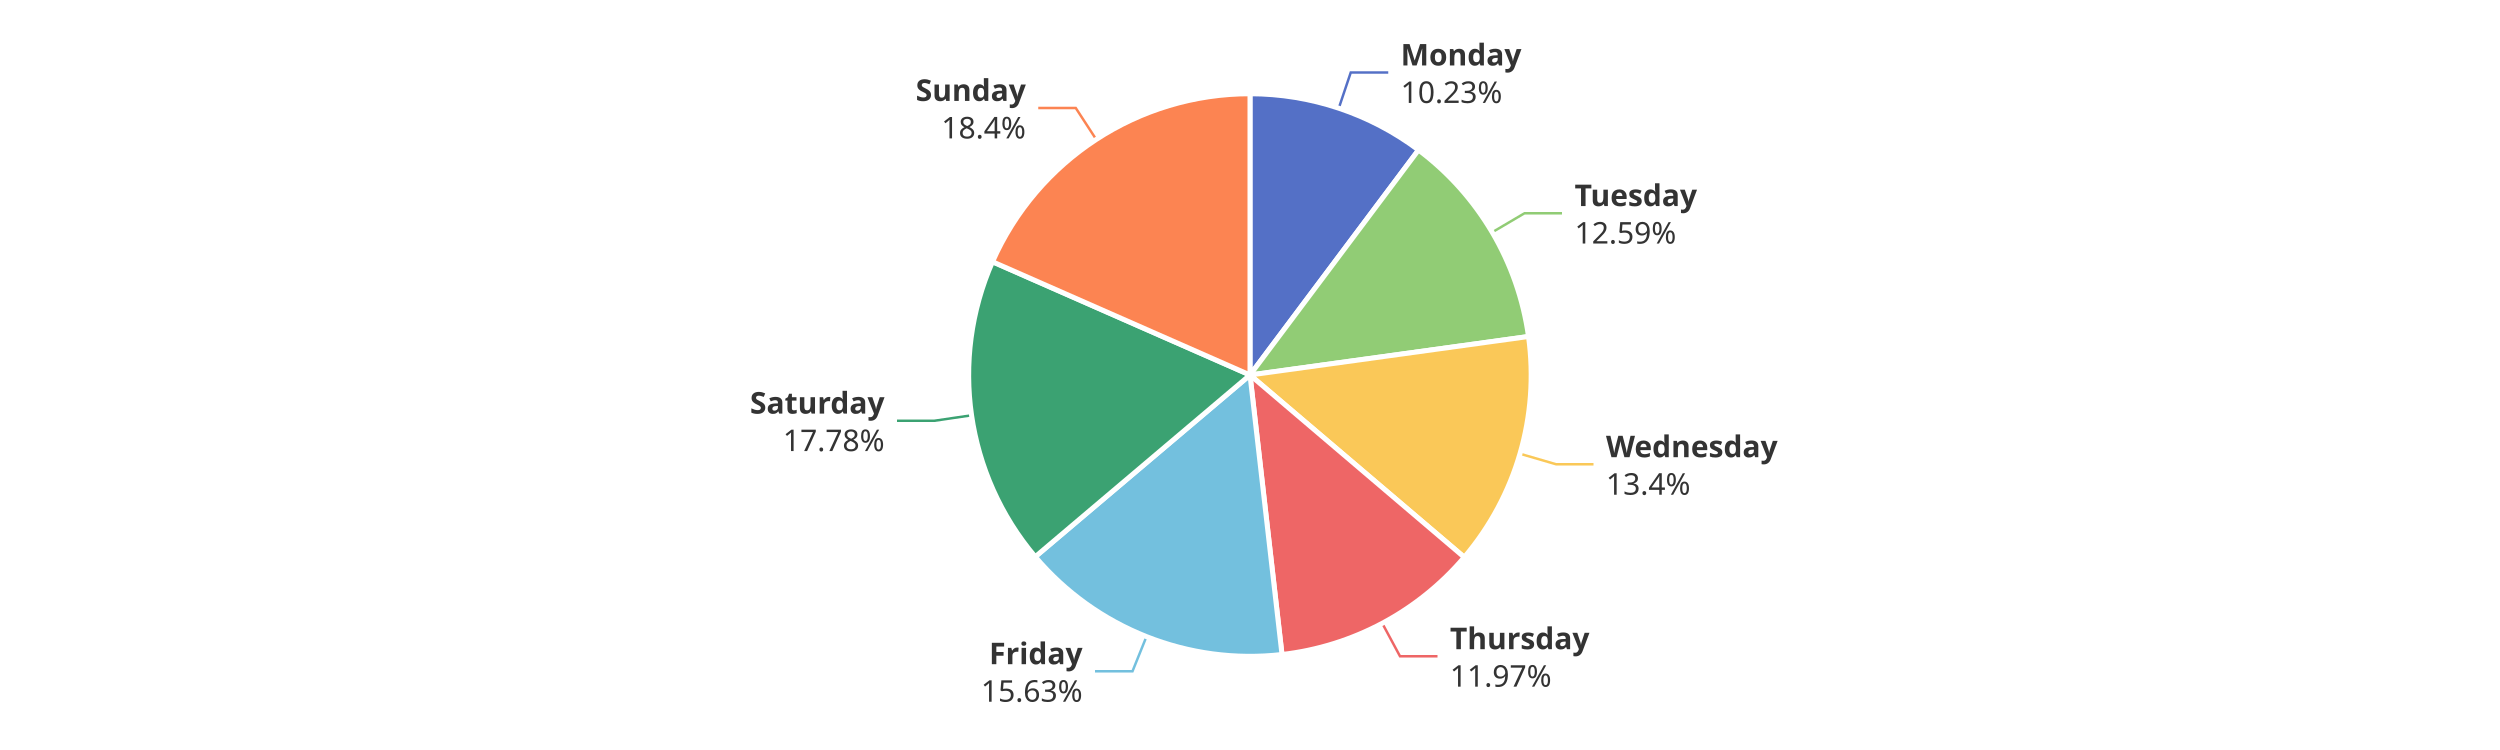
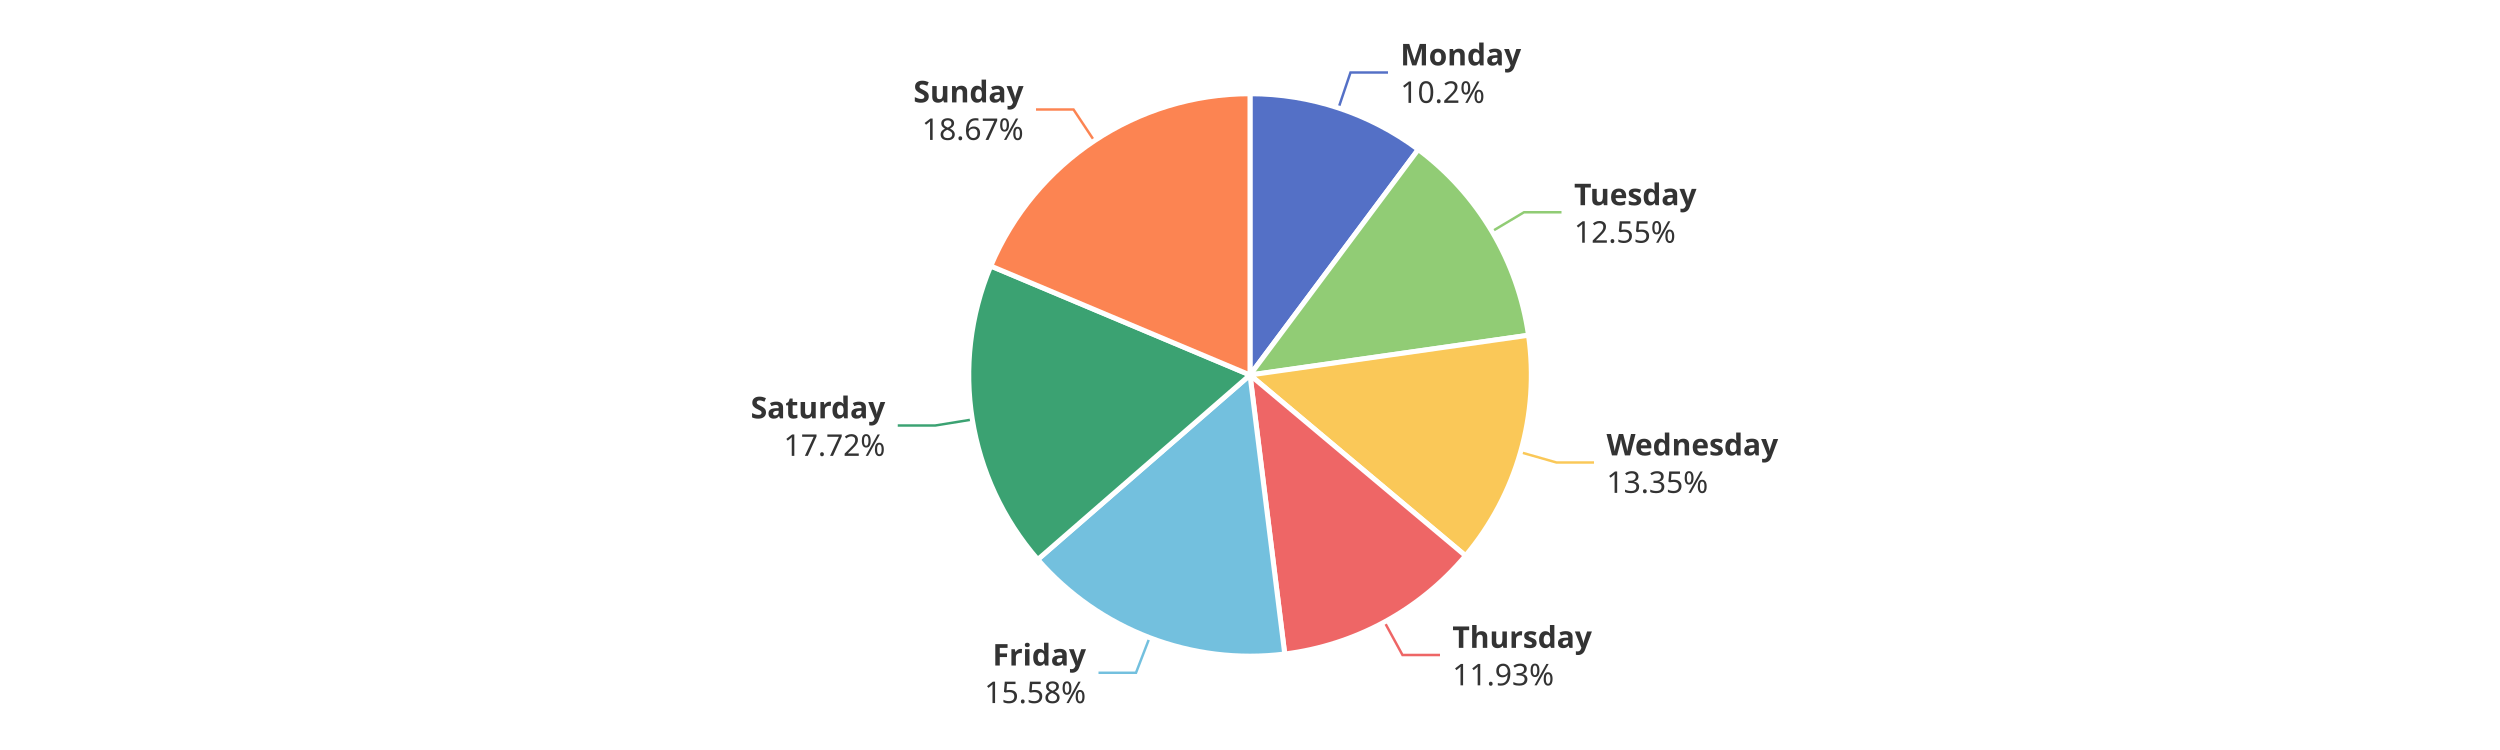
<svg xmlns="http://www.w3.org/2000/svg" width="1000" height="300" version="1.1" baseProfile="full" viewBox="0 0 1000 300">
  <rect width="1000" height="300" x="0" y="0" id="0" fill="#ffffff" />
-   <polyline points="535.5 43.3 540.3 29 555.3 29" fill="none" stroke="#5470c6" />
-   <polyline points="596.9 92.9 609.8 85.3 624.8 85.3" fill="none" stroke="#91cc75" />
-   <polyline points="608 181.5 622.4 185.7 637.4 185.7" fill="none" stroke="#fac858" />
-   <polyline points="552.9 249.3 560 262.5 575 262.5" fill="none" stroke="#ee6666" />
-   <polyline points="458.6 254.6 453 268.5 438 268.5" fill="none" stroke="#73c0de" />
-   <polyline points="388.7 166.1 373.8 168.3 358.8 168.3" fill="none" stroke="#3ba272" />
-   <polyline points="438.5 55.8 430.3 43.2 415.3 43.2" fill="none" stroke="#fc8452" />
-   <path d="M500 37.5A112.5 112.5 0 0 1 567.4 60L500 150Z" fill="#5470c6" stroke="#fff" stroke-width="2" stroke-linejoin="round" />
-   <path d="M567.4 60A112.5 112.5 0 0 1 611.4 134.6L500 150Z" fill="#91cc75" stroke="#fff" stroke-width="2" stroke-linejoin="round" />
-   <path d="M611.4 134.6A112.5 112.5 0 0 1 585.7 222.9L500 150Z" fill="#fac858" stroke="#fff" stroke-width="2" stroke-linejoin="round" />
-   <path d="M585.7 222.9A112.5 112.5 0 0 1 512.8 261.8L500 150Z" fill="#ee6666" stroke="#fff" stroke-width="2" stroke-linejoin="round" />
-   <path d="M512.8 261.8A112.5 112.5 0 0 1 414.1 222.7L500 150Z" fill="#73c0de" stroke="#fff" stroke-width="2" stroke-linejoin="round" />
-   <path d="M414.1 222.7A112.5 112.5 0 0 1 397 104.7L500 150Z" fill="#3ba272" stroke="#fff" stroke-width="2" stroke-linejoin="round" />
-   <path d="M397 104.7A112.5 112.5 0 0 1 500 37.5L500 150Z" fill="#fc8452" stroke="#fff" stroke-width="2" stroke-linejoin="round" />
-   <path d="M0 -15l42.8 0l0 30l-42.8 0Z" transform="translate(560.2748 29.0281)" fill="none" />
-   <text dominant-baseline="central" text-anchor="start" style="font-size:12px;font-family:sans-serif;font-weight:bold;" y="-7.5" transform="translate(560.2748 29.0281)" fill="#333" stroke="rgb(255,255,255)" stroke-width="2" paint-order="stroke" stroke-miterlimit="2">Monday</text>
-   <text dominant-baseline="central" text-anchor="start" style="font-size:12px;font-family:sans-serif;" y="7.5" transform="translate(560.2748 29.0281)" fill="#333" stroke="rgb(255,255,255)" stroke-width="2" paint-order="stroke" stroke-miterlimit="2">10.23%</text>
-   <path d="M0 -15l46.2 0l0 30l-46.2 0Z" transform="translate(629.8464 85.2697)" fill="none" />
-   <text dominant-baseline="central" text-anchor="start" style="font-size:12px;font-family:sans-serif;font-weight:bold;" y="-7.5" transform="translate(629.8464 85.2697)" fill="#333" stroke="rgb(255,255,255)" stroke-width="2" paint-order="stroke" stroke-miterlimit="2">Tuesday</text>
-   <text dominant-baseline="central" text-anchor="start" style="font-size:12px;font-family:sans-serif;" y="7.5" transform="translate(629.8464 85.2697)" fill="#333" stroke="rgb(255,255,255)" stroke-width="2" paint-order="stroke" stroke-miterlimit="2">12.59%</text>
-   <path d="M0 -15l63.6 0l0 30l-63.6 0Z" transform="translate(642.3926 185.7252)" fill="none" />
-   <text dominant-baseline="central" text-anchor="start" style="font-size:12px;font-family:sans-serif;font-weight:bold;" y="-7.5" transform="translate(642.3926 185.7252)" fill="#333" stroke="rgb(255,255,255)" stroke-width="2" paint-order="stroke" stroke-miterlimit="2">Wednesday</text>
-   <text dominant-baseline="central" text-anchor="start" style="font-size:12px;font-family:sans-serif;" y="7.5" transform="translate(642.3926 185.7252)" fill="#333" stroke="rgb(255,255,255)" stroke-width="2" paint-order="stroke" stroke-miterlimit="2">13.4%</text>
-   <path d="M0 -15l50.2 0l0 30l-50.2 0Z" transform="translate(579.9794 262.511)" fill="none" />
-   <text dominant-baseline="central" text-anchor="start" style="font-size:12px;font-family:sans-serif;font-weight:bold;" y="-7.5" transform="translate(579.9794 262.511)" fill="#333" stroke="rgb(255,255,255)" stroke-width="2" paint-order="stroke" stroke-miterlimit="2">Thursday</text>
-   <text dominant-baseline="central" text-anchor="start" style="font-size:12px;font-family:sans-serif;" y="7.5" transform="translate(579.9794 262.511)" fill="#333" stroke="rgb(255,255,255)" stroke-width="2" paint-order="stroke" stroke-miterlimit="2">11.97%</text>
-   <path d="M-40.9 -15l40.9 0l0 30l-40.9 0Z" transform="translate(433.0269 268.5318)" fill="none" />
-   <text dominant-baseline="central" text-anchor="end" style="font-size:12px;font-family:sans-serif;font-weight:bold;" y="-7.5" transform="translate(433.0269 268.5318)" fill="#333" stroke="rgb(255,255,255)" stroke-width="2" paint-order="stroke" stroke-miterlimit="2">Friday</text>
-   <text dominant-baseline="central" text-anchor="end" style="font-size:12px;font-family:sans-serif;" y="7.5" transform="translate(433.0269 268.5318)" fill="#333" stroke="rgb(255,255,255)" stroke-width="2" paint-order="stroke" stroke-miterlimit="2">15.63%</text>
-   <path d="M-48.2 -15l48.2 0l0 30l-48.2 0Z" transform="translate(353.8175 168.2821)" fill="none" />
-   <text dominant-baseline="central" text-anchor="end" style="font-size:12px;font-family:sans-serif;font-weight:bold;" y="-7.5" transform="translate(353.8175 168.2821)" fill="#333" stroke="rgb(255,255,255)" stroke-width="2" paint-order="stroke" stroke-miterlimit="2">Saturday</text>
-   <text dominant-baseline="central" text-anchor="end" style="font-size:12px;font-family:sans-serif;" y="7.5" transform="translate(353.8175 168.2821)" fill="#333" stroke="rgb(255,255,255)" stroke-width="2" paint-order="stroke" stroke-miterlimit="2">17.78%</text>
-   <path d="M-40.9 -15l40.9 0l0 30l-40.9 0Z" transform="translate(410.3347 43.2152)" fill="none" />
-   <text dominant-baseline="central" text-anchor="end" style="font-size:12px;font-family:sans-serif;font-weight:bold;" y="-7.5" transform="translate(410.3347 43.2152)" fill="#333" stroke="rgb(255,255,255)" stroke-width="2" paint-order="stroke" stroke-miterlimit="2">Sunday</text>
-   <text dominant-baseline="central" text-anchor="end" style="font-size:12px;font-family:sans-serif;" y="7.5" transform="translate(410.3347 43.2152)" fill="#333" stroke="rgb(255,255,255)" stroke-width="2" paint-order="stroke" stroke-miterlimit="2">18.4%</text>
+   <polyline points="535.4 43.2 540.2 29 555.2 29" fill="none" stroke="#5470c6" />
+   <polyline points="596.7 92.6 609.6 84.9 624.6 84.9" fill="none" stroke="#91cc75" />
+   <polyline points="608.2 180.9 622.6 185 637.6 185" fill="none" stroke="#fac858" />
+   <polyline points="553.8 248.8 561 262 576 262" fill="none" stroke="#ee6666" />
+   <polyline points="459.8 255.1 454.4 269.1 439.4 269.1" fill="none" stroke="#73c0de" />
+   <polyline points="388.9 167.8 374.1 170.2 359.1 170.2" fill="none" stroke="#3ba272" />
+   <polyline points="437.7 56.3 429.4 43.8 414.4 43.8" fill="none" stroke="#fc8452" />
+   <path d="M500 37.5A112.5 112.5 0 0 1 567.3 59.8L500 150Z" fill="#5470c6" stroke="#fff" stroke-width="2" stroke-linejoin="round" />
+   <path d="M567.3 59.8A112.5 112.5 0 0 1 611.4 134.1L500 150Z" fill="#91cc75" stroke="#fff" stroke-width="2" stroke-linejoin="round" />
+   <path d="M611.4 134.1A112.5 112.5 0 0 1 586.2 222.3L500 150Z" fill="#fac858" stroke="#fff" stroke-width="2" stroke-linejoin="round" />
+   <path d="M586.2 222.3A112.5 112.5 0 0 1 513.9 261.6L500 150Z" fill="#ee6666" stroke="#fff" stroke-width="2" stroke-linejoin="round" />
+   <path d="M513.9 261.6A112.5 112.5 0 0 1 415.1 223.8L500 150Z" fill="#73c0de" stroke="#fff" stroke-width="2" stroke-linejoin="round" />
+   <path d="M415.1 223.8A112.5 112.5 0 0 1 396.3 106.4L500 150Z" fill="#3ba272" stroke="#fff" stroke-width="2" stroke-linejoin="round" />
+   <path d="M396.3 106.4A112.5 112.5 0 0 1 500 37.5L500 150Z" fill="#fc8452" stroke="#fff" stroke-width="2" stroke-linejoin="round" />
+   <path d="M0 -15l42.8 0l0 30l-42.8 0Z" transform="translate(560.1608 28.9902)" fill="none" />
+   <text dominant-baseline="central" text-anchor="start" style="font-size:12px;font-family:sans-serif;font-weight:bold;" y="-7.5" transform="translate(560.1608 28.9902)" fill="#333" stroke="rgb(255,255,255)" stroke-width="2" paint-order="stroke" stroke-miterlimit="2">Monday</text>
+   <text dominant-baseline="central" text-anchor="start" style="font-size:12px;font-family:sans-serif;" y="7.5" transform="translate(560.1608 28.9902)" fill="#333" stroke="rgb(255,255,255)" stroke-width="2" paint-order="stroke" stroke-miterlimit="2">10.2%</text>
+   <path d="M0 -15l46.2 0l0 30l-46.2 0Z" transform="translate(629.6425 84.9249)" fill="none" />
+   <text dominant-baseline="central" text-anchor="start" style="font-size:12px;font-family:sans-serif;font-weight:bold;" y="-7.5" transform="translate(629.6425 84.9249)" fill="#333" stroke="rgb(255,255,255)" stroke-width="2" paint-order="stroke" stroke-miterlimit="2">Tuesday</text>
+   <text dominant-baseline="central" text-anchor="start" style="font-size:12px;font-family:sans-serif;" y="7.5" transform="translate(629.6425 84.9249)" fill="#333" stroke="rgb(255,255,255)" stroke-width="2" paint-order="stroke" stroke-miterlimit="2">12.55%</text>
+   <path d="M0 -15l63.6 0l0 30l-63.6 0Z" transform="translate(642.6037 184.994)" fill="none" />
+   <text dominant-baseline="central" text-anchor="start" style="font-size:12px;font-family:sans-serif;font-weight:bold;" y="-7.5" transform="translate(642.6037 184.994)" fill="#333" stroke="rgb(255,255,255)" stroke-width="2" paint-order="stroke" stroke-miterlimit="2">Wednesday</text>
+   <text dominant-baseline="central" text-anchor="start" style="font-size:12px;font-family:sans-serif;" y="7.5" transform="translate(642.6037 184.994)" fill="#333" stroke="rgb(255,255,255)" stroke-width="2" paint-order="stroke" stroke-miterlimit="2">13.35%</text>
+   <path d="M0 -15l50.2 0l0 30l-50.2 0Z" transform="translate(580.9668 261.979)" fill="none" />
+   <text dominant-baseline="central" text-anchor="start" style="font-size:12px;font-family:sans-serif;font-weight:bold;" y="-7.5" transform="translate(580.9668 261.979)" fill="#333" stroke="rgb(255,255,255)" stroke-width="2" paint-order="stroke" stroke-miterlimit="2">Thursday</text>
+   <text dominant-baseline="central" text-anchor="start" style="font-size:12px;font-family:sans-serif;" y="7.5" transform="translate(580.9668 261.979)" fill="#333" stroke="rgb(255,255,255)" stroke-width="2" paint-order="stroke" stroke-miterlimit="2">11.93%</text>
+   <path d="M-40.9 -15l40.9 0l0 30l-40.9 0Z" transform="translate(434.4078 269.0697)" fill="none" />
+   <text dominant-baseline="central" text-anchor="end" style="font-size:12px;font-family:sans-serif;font-weight:bold;" y="-7.5" transform="translate(434.4078 269.0697)" fill="#333" stroke="rgb(255,255,255)" stroke-width="2" paint-order="stroke" stroke-miterlimit="2">Friday</text>
+   <text dominant-baseline="central" text-anchor="end" style="font-size:12px;font-family:sans-serif;" y="7.5" transform="translate(434.4078 269.0697)" fill="#333" stroke="rgb(255,255,255)" stroke-width="2" paint-order="stroke" stroke-miterlimit="2">15.58%</text>
+   <path d="M-48.2 -15l48.2 0l0 30l-48.2 0Z" transform="translate(354.1076 170.1827)" fill="none" />
+   <text dominant-baseline="central" text-anchor="end" style="font-size:12px;font-family:sans-serif;font-weight:bold;" y="-7.5" transform="translate(354.1076 170.1827)" fill="#333" stroke="rgb(255,255,255)" stroke-width="2" paint-order="stroke" stroke-miterlimit="2">Saturday</text>
+   <text dominant-baseline="central" text-anchor="end" style="font-size:12px;font-family:sans-serif;" y="7.5" transform="translate(354.1076 170.1827)" fill="#333" stroke="rgb(255,255,255)" stroke-width="2" paint-order="stroke" stroke-miterlimit="2">17.72%</text>
+   <path d="M-40.9 -15l40.9 0l0 30l-40.9 0Z" transform="translate(409.4315 43.8099)" fill="none" />
+   <text dominant-baseline="central" text-anchor="end" style="font-size:12px;font-family:sans-serif;font-weight:bold;" y="-7.5" transform="translate(409.4315 43.8099)" fill="#333" stroke="rgb(255,255,255)" stroke-width="2" paint-order="stroke" stroke-miterlimit="2">Sunday</text>
+   <text dominant-baseline="central" text-anchor="end" style="font-size:12px;font-family:sans-serif;" y="7.5" transform="translate(409.4315 43.8099)" fill="#333" stroke="rgb(255,255,255)" stroke-width="2" paint-order="stroke" stroke-miterlimit="2">18.67%</text>
</svg>
